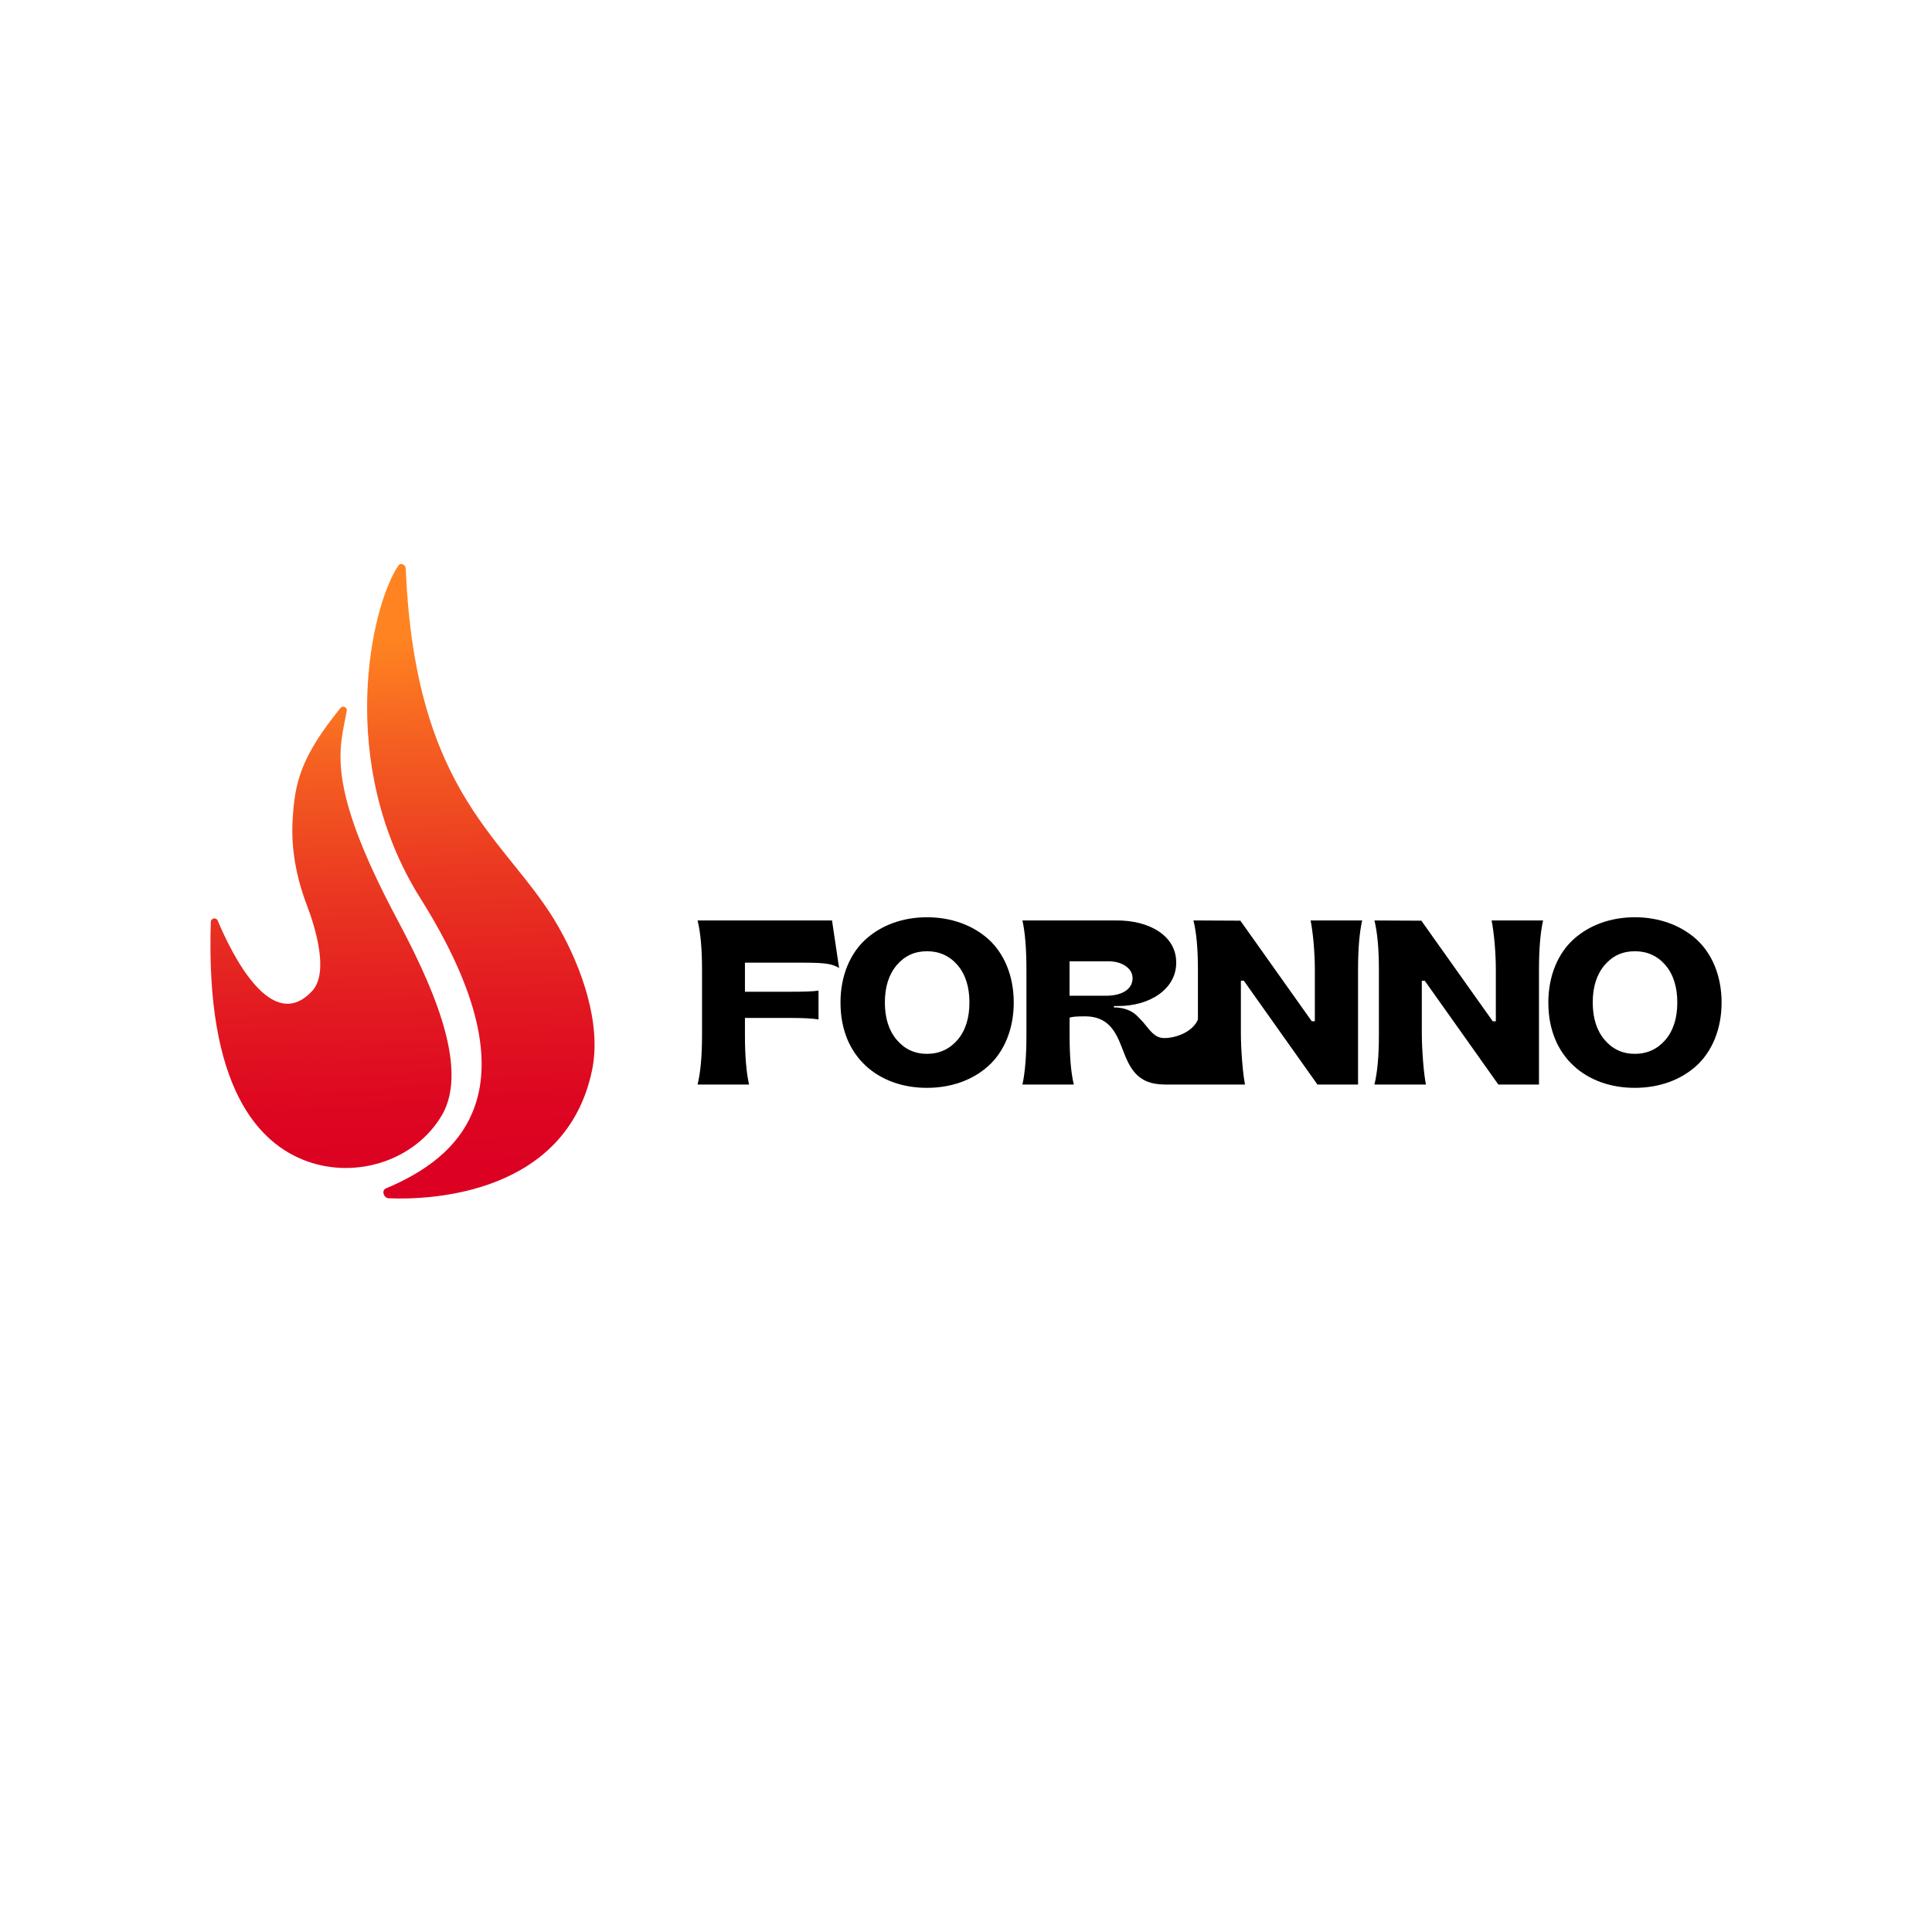
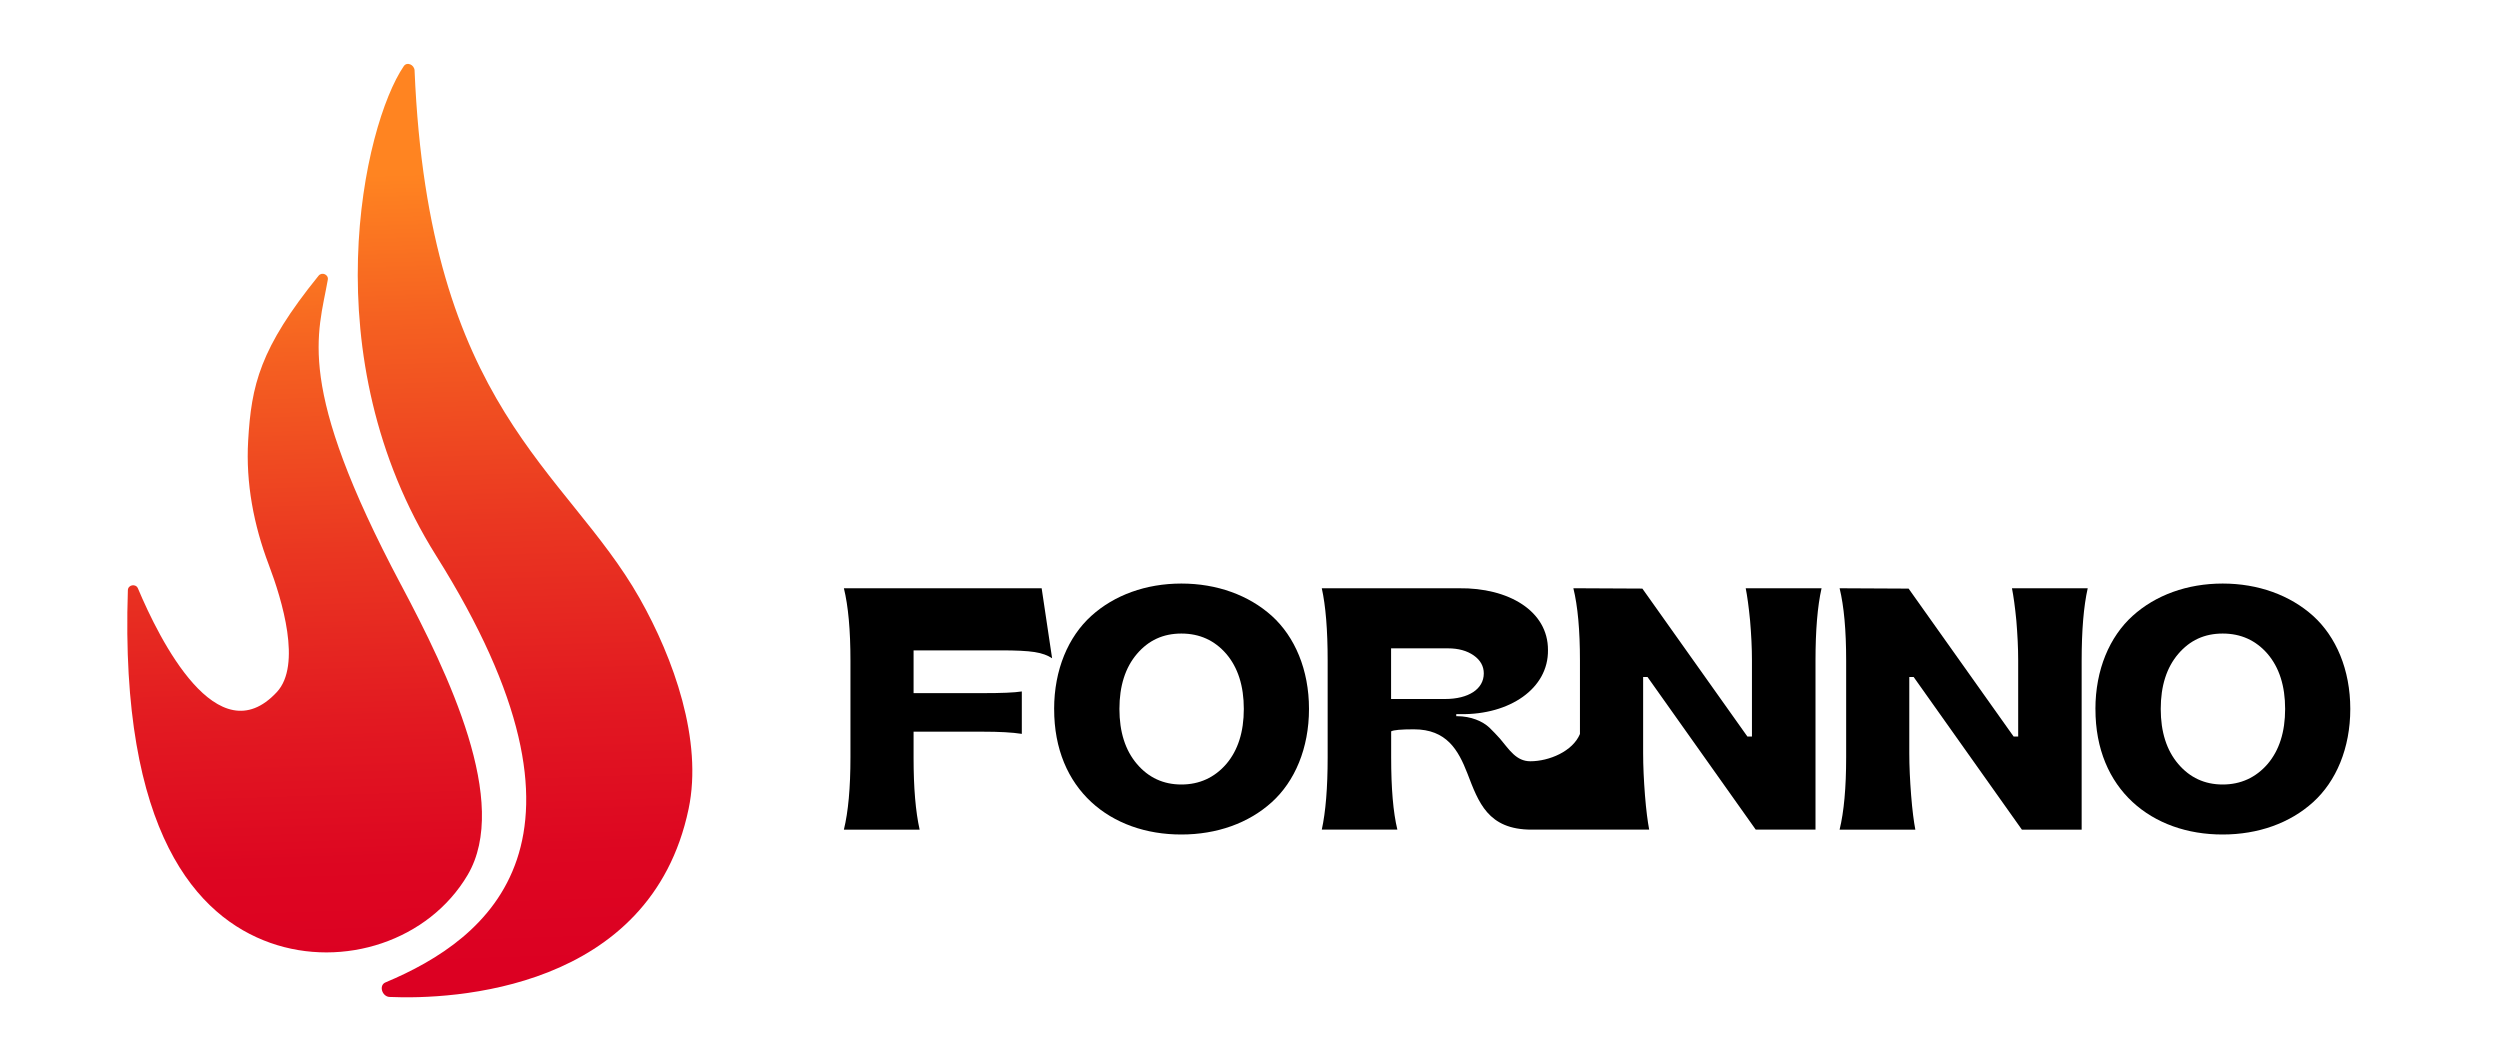
- <svg xmlns="http://www.w3.org/2000/svg" xmlns:xlink="http://www.w3.org/1999/xlink" id="Capa_1" version="1.1" viewBox="0 0 1080 1080">
+ <svg xmlns="http://www.w3.org/2000/svg" id="Capa_1" data-name="Capa 1" viewBox="0 0 950 400">
  <defs>
    <style>
-       .st0 {
-         fill: url(#Degradado_sin_nombre_121);
+       .cls-1 {
+         fill: url(#Degradado_sin_nombre_2);
      }

-       .st1 {
-         fill: url(#Degradado_sin_nombre_12);
+       .cls-2 {
+         fill: url(#Degradado_sin_nombre);
      }
    </style>
-     <linearGradient id="Degradado_sin_nombre_12" data-name="Degradado sin nombre 12" x1="178.68" y1="373.8" x2="188.11" y2="660.88" gradientUnits="userSpaceOnUse">
+     <linearGradient id="Degradado_sin_nombre" data-name="Degradado sin nombre" x1="109.41" y1="317.2" x2="118.84" y2="30.12" gradientTransform="translate(0 400) scale(1 -1)" gradientUnits="userSpaceOnUse">
      <stop offset="0" stop-color="#ff8421" />
      <stop offset=".18" stop-color="#f56121" />
      <stop offset=".44" stop-color="#ea3721" />
      <stop offset=".67" stop-color="#e21921" />
      <stop offset=".86" stop-color="#dd0621" />
      <stop offset="1" stop-color="#dc0022" />
    </linearGradient>
-     <linearGradient id="Degradado_sin_nombre_121" data-name="Degradado sin nombre 12" x1="264.35" y1="355.68" x2="274.27" y2="657.75" xlink:href="#Degradado_sin_nombre_12" />
+     <linearGradient id="Degradado_sin_nombre_2" data-name="Degradado sin nombre 2" x1="195.08" y1="335.32" x2="205" y2="33.25" gradientTransform="translate(0 400) scale(1 -1)" gradientUnits="userSpaceOnUse">
+       <stop offset="0" stop-color="#ff8421" />
+       <stop offset=".18" stop-color="#f56121" />
+       <stop offset=".44" stop-color="#ea3721" />
+       <stop offset=".67" stop-color="#e21921" />
+       <stop offset=".86" stop-color="#dd0621" />
+       <stop offset="1" stop-color="#dc0022" />
+     </linearGradient>
  </defs>
-   <path class="st1" d="M221.65,513.21c-40.51-76.27-31.47-95.06-27.81-115.93.34-1.95-2.25-3.06-3.51-1.51-22.38,27.66-25.54,41.62-26.76,62.72-.93,16.03,2.1,32,7.82,47.07,5.14,13.53,12.56,38.21,3.09,48.42-22.54,24.3-44.56-19.82-52.8-39.4-.81-1.91-3.75-1.39-3.82.68-3.09,92.36,26.42,124.21,54.11,134.02,27.83,9.86,60.3-.86,75-25.79,16.24-27.54-7.31-76.39-25.31-110.28Z" />
-   <path class="st0" d="M226.82,317.83c-.09-2.23-2.89-3.5-4.13-1.67-15.23,22.38-35.25,110.29,12.34,186.04,68,108.23,20.18,145.56-19.27,162.11-2.65,1.11-1.31,5.4,1.53,5.53,23.84,1.06,99.17-2.36,113.65-71.46,5.44-25.95-5.63-57.15-18.65-80.1-27.91-49.2-80.11-71.98-85.48-200.45Z" />
-   <path d="M389.95,606.25c1.66-6.78,2.49-15.93,2.49-27.5v-36.71c0-11.58-.83-20.72-2.49-27.5h75.15l3.97,26.61c-1.6-1.09-3.77-1.92-6.65-2.37s-7.16-.64-12.73-.64h-33.26v16.25h26.29c7.1,0,12.02-.19,14.84-.64v16.12c-3.65-.58-8.63-.83-14.84-.83h-26.29v9.98c0,11.32.77,20.4,2.3,27.25h-28.78Z" />
-   <path d="M469.84,560.4c0-14.9,5.37-27.44,14.14-35.37,8.7-7.87,20.72-12.28,34.22-12.28s25.58,4.41,34.35,12.28c8.76,7.93,14.14,20.47,14.14,35.37s-5.37,27.5-14.14,35.43c-8.76,7.93-20.79,12.28-34.35,12.28-26.8.06-48.42-17.08-48.35-47.71ZM535.27,581.31c4.41-5.18,6.65-12.15,6.65-20.91s-2.24-15.73-6.65-20.91c-4.48-5.18-10.17-7.74-17.08-7.74s-12.47,2.56-16.89,7.74c-4.41,5.18-6.65,12.15-6.65,20.91s2.24,15.73,6.65,20.91c4.41,5.18,10.04,7.8,16.89,7.8s12.6-2.62,17.08-7.8Z" />
-   <path d="M732.64,514.53c.57,2.88,1.15,6.97,1.66,12.29.45,5.3.71,10.35.71,15.09v28.97h-1.73l-39.91-56.22-26.22-.13c1.67,6.78,2.5,15.93,2.5,27.5v27.89c-2.75,6.59-11.7,10.36-18.86,10.36-5.31,0-7.93-4.29-11.51-8.57-1.35-1.47-2.63-2.87-3.97-4.15-2.62-2.5-7.1-4.41-12.41-4.41h-.25v-.77h1.66c18.62.25,33.39-9.72,33.19-24.36.07-14.84-14.96-23.73-33.83-23.48h-52.12c1.47,6.6,2.23,15.8,2.23,27.5v36.72c0,11.58-.76,20.78-2.23,27.5h28.72c-1.6-6.59-2.36-15.73-2.36-27.5v-9.85c.95-.52,3.83-.77,8.63-.77,12.47,0,16.88,7.87,20.34,16.76,4.22,10.94,7.75,21.36,24.38,21.36h44.7c-.57-3.01-1.15-7.36-1.6-13.05-.44-5.69-.7-11.06-.7-16.05v-28.91h1.66l41.13,58.01h22.71v-64.22c0-11.51.76-20.65,2.3-27.5h-28.77ZM618.41,556.62h-20.53v-19.25h21.61c3.97,0,7.23.9,9.79,2.69,2.55,1.79,3.83,4.09,3.83,6.84,0,5.96-5.82,9.72-14.71,9.72Z" />
-   <path d="M768.32,606.25c1.66-6.78,2.49-15.93,2.49-27.5v-36.71c0-11.58-.83-20.72-2.49-27.5l26.22.13,39.91,56.22h1.73v-28.97c0-4.73-.26-9.79-.7-15.09-.51-5.31-1.09-9.4-1.66-12.28h28.78c-1.54,6.84-2.3,15.99-2.3,27.5v64.22h-22.71l-41.13-58.01h-1.66v28.91c0,4.99.26,10.36.7,16.05.45,5.69,1.02,10.04,1.6,13.05h-28.78Z" />
-   <path d="M865.53,560.4c0-14.9,5.37-27.44,14.14-35.37,8.7-7.87,20.72-12.28,34.22-12.28s25.58,4.41,34.35,12.28c8.76,7.93,14.14,20.47,14.14,35.37s-5.37,27.5-14.14,35.43c-8.76,7.93-20.79,12.28-34.35,12.28-26.8.06-48.42-17.08-48.35-47.71ZM930.97,581.31c4.41-5.18,6.65-12.15,6.65-20.91s-2.24-15.73-6.65-20.91c-4.48-5.18-10.17-7.74-17.08-7.74s-12.47,2.56-16.89,7.74-6.65,12.15-6.65,20.91,2.24,15.73,6.65,20.91,10.04,7.8,16.89,7.8,12.6-2.62,17.08-7.8Z" />
+   <path class="cls-2" d="M152.38,222.21c-40.51-76.27-31.47-95.06-27.81-115.93.34-1.95-2.25-3.06-3.51-1.51-22.38,27.66-25.54,41.62-26.76,62.72-.93,16.03,2.1,32,7.82,47.07,5.14,13.53,12.56,38.21,3.09,48.42-22.54,24.3-44.56-19.82-52.8-39.4-.81-1.91-3.75-1.39-3.82.68-3.09,92.36,26.42,124.21,54.11,134.02,27.83,9.86,60.3-.86,75-25.79,16.24-27.54-7.31-76.39-25.31-110.28h-.01Z" />
+   <path class="cls-1" d="M157.55,26.83c-.09-2.23-2.89-3.5-4.13-1.67-15.23,22.38-35.25,110.29,12.34,186.04,68,108.23,20.18,145.56-19.27,162.11-2.65,1.11-1.31,5.4,1.53,5.53,23.84,1.06,99.17-2.36,113.65-71.46,5.44-25.95-5.63-57.15-18.65-80.1-27.91-49.2-80.11-71.98-85.48-200.45h.01Z" />
+   <path d="M320.68,315.25c1.66-6.78,2.49-15.93,2.49-27.5v-36.71c0-11.58-.83-20.72-2.49-27.5h75.15l3.97,26.61c-1.6-1.09-3.77-1.92-6.65-2.37s-7.16-.64-12.73-.64h-33.26v16.25h26.29c7.1,0,12.02-.19,14.84-.64v16.12c-3.65-.58-8.63-.83-14.84-.83h-26.29v9.98c0,11.32.77,20.4,2.3,27.25h-28.78v-.02Z" />
+   <path d="M400.57,269.4c0-14.9,5.37-27.44,14.14-35.37,8.7-7.87,20.72-12.28,34.22-12.28s25.58,4.41,34.35,12.28c8.76,7.93,14.14,20.47,14.14,35.37s-5.37,27.5-14.14,35.43c-8.76,7.93-20.79,12.28-34.35,12.28-26.8.06-48.42-17.08-48.35-47.71h-.01ZM466,290.31c4.41-5.18,6.65-12.15,6.65-20.91s-2.24-15.73-6.65-20.91c-4.48-5.18-10.17-7.74-17.08-7.74s-12.47,2.56-16.89,7.74c-4.41,5.18-6.65,12.15-6.65,20.91s2.24,15.73,6.65,20.91,10.04,7.8,16.89,7.8,12.6-2.62,17.08-7.8Z" />
+   <path d="M663.37,223.53c.57,2.88,1.15,6.97,1.66,12.29.45,5.3.71,10.35.71,15.09v28.97h-1.73l-39.91-56.22-26.22-.13c1.67,6.78,2.5,15.93,2.5,27.5v27.89c-2.75,6.59-11.7,10.36-18.86,10.36-5.31,0-7.93-4.29-11.51-8.57-1.35-1.47-2.63-2.87-3.97-4.15-2.62-2.5-7.1-4.41-12.41-4.41h-.25v-.77h1.66c18.62.25,33.39-9.72,33.19-24.36.07-14.84-14.96-23.73-33.83-23.48h-52.12c1.47,6.6,2.23,15.8,2.23,27.5v36.72c0,11.58-.76,20.78-2.23,27.5h28.72c-1.6-6.59-2.36-15.73-2.36-27.5v-9.85c.95-.52,3.83-.77,8.63-.77,12.47,0,16.88,7.87,20.34,16.76,4.22,10.94,7.75,21.36,24.38,21.36h44.7c-.57-3.01-1.15-7.36-1.6-13.05-.44-5.69-.7-11.06-.7-16.05v-28.91h1.66l41.13,58.01h22.71v-64.22c0-11.51.76-20.65,2.3-27.5h-28.82ZM549.14,265.62h-20.53v-19.25h21.61c3.97,0,7.23.9,9.79,2.69,2.55,1.79,3.83,4.09,3.83,6.84,0,5.96-5.82,9.72-14.71,9.72h.01Z" />
+   <path d="M699.05,315.25c1.66-6.78,2.49-15.93,2.49-27.5v-36.71c0-11.58-.83-20.72-2.49-27.5l26.22.13,39.91,56.22h1.73v-28.97c0-4.73-.26-9.79-.7-15.09-.51-5.31-1.09-9.4-1.66-12.28h28.78c-1.54,6.84-2.3,15.99-2.3,27.5v64.22h-22.71l-41.13-58.01h-1.66v28.91c0,4.99.26,10.36.7,16.05.45,5.69,1.02,10.04,1.6,13.05h-28.78v-.02Z" />
+   <path d="M796.26,269.4c0-14.9,5.37-27.44,14.14-35.37,8.7-7.87,20.72-12.28,34.22-12.28s25.58,4.41,34.35,12.28c8.76,7.93,14.14,20.47,14.14,35.37s-5.37,27.5-14.14,35.43c-8.76,7.93-20.79,12.28-34.35,12.28-26.8.06-48.42-17.08-48.35-47.71h-.01ZM861.7,290.31c4.41-5.18,6.65-12.15,6.65-20.91s-2.24-15.73-6.65-20.91c-4.48-5.18-10.17-7.74-17.08-7.74s-12.47,2.56-16.89,7.74-6.65,12.15-6.65,20.91,2.24,15.73,6.65,20.91,10.04,7.8,16.89,7.8,12.6-2.62,17.08-7.8Z" />
</svg>
